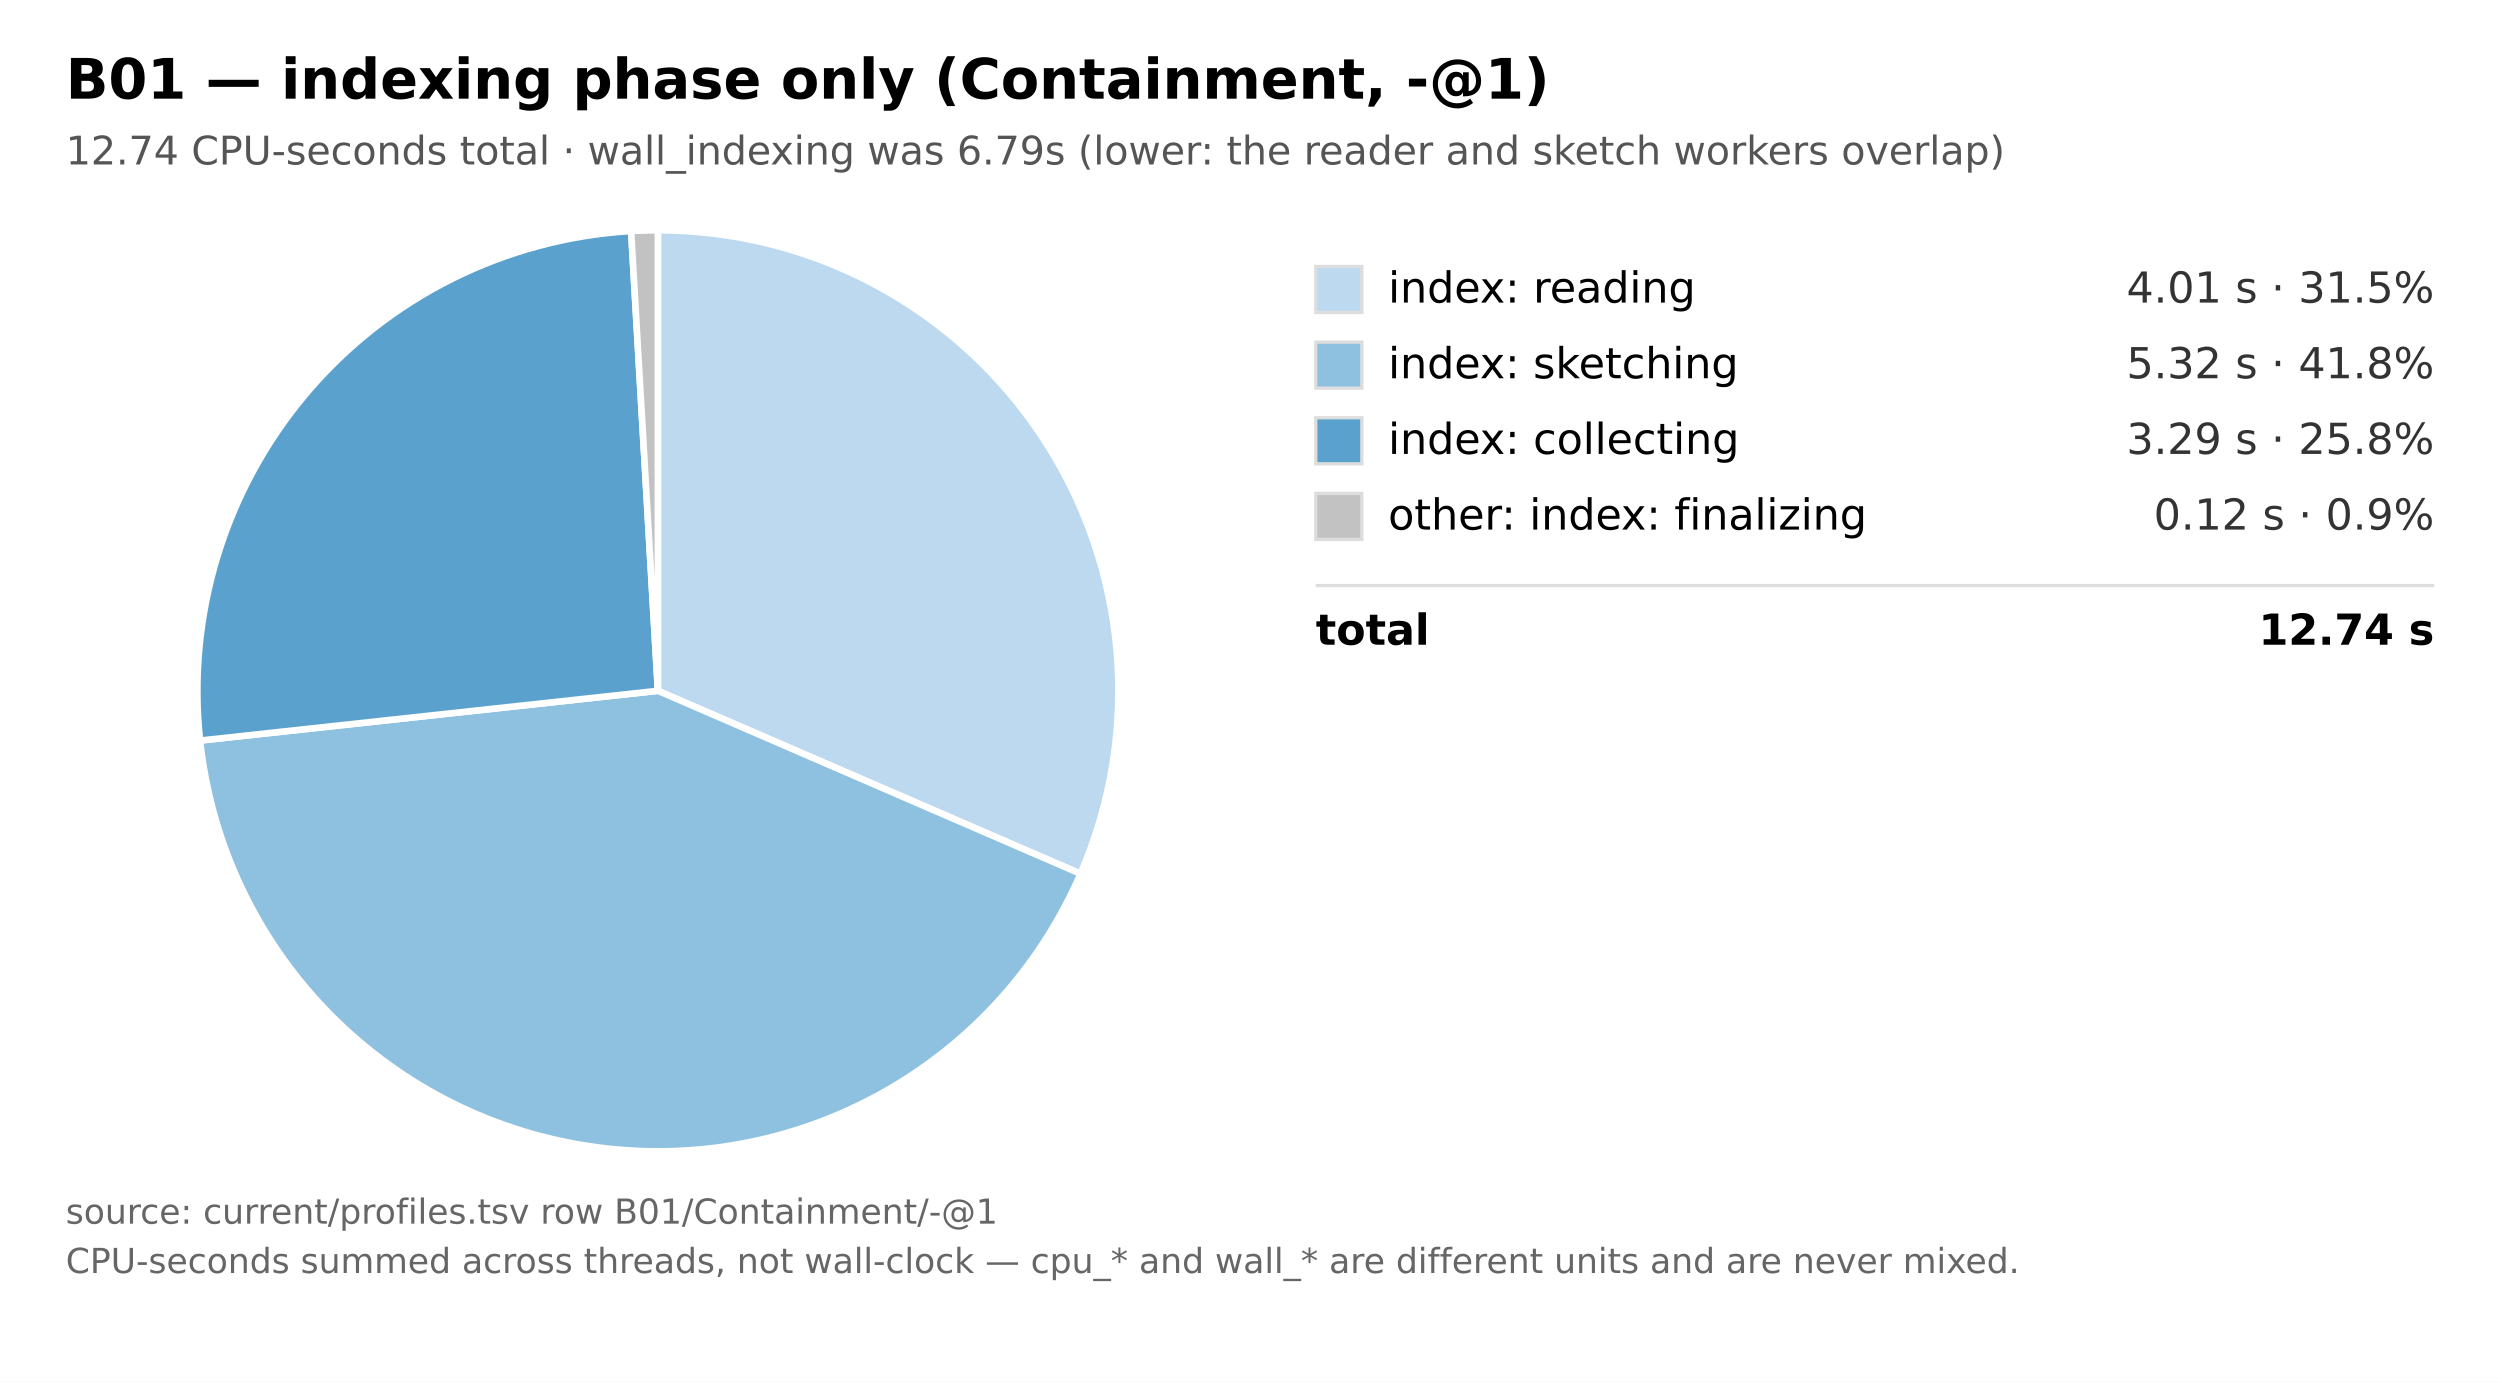
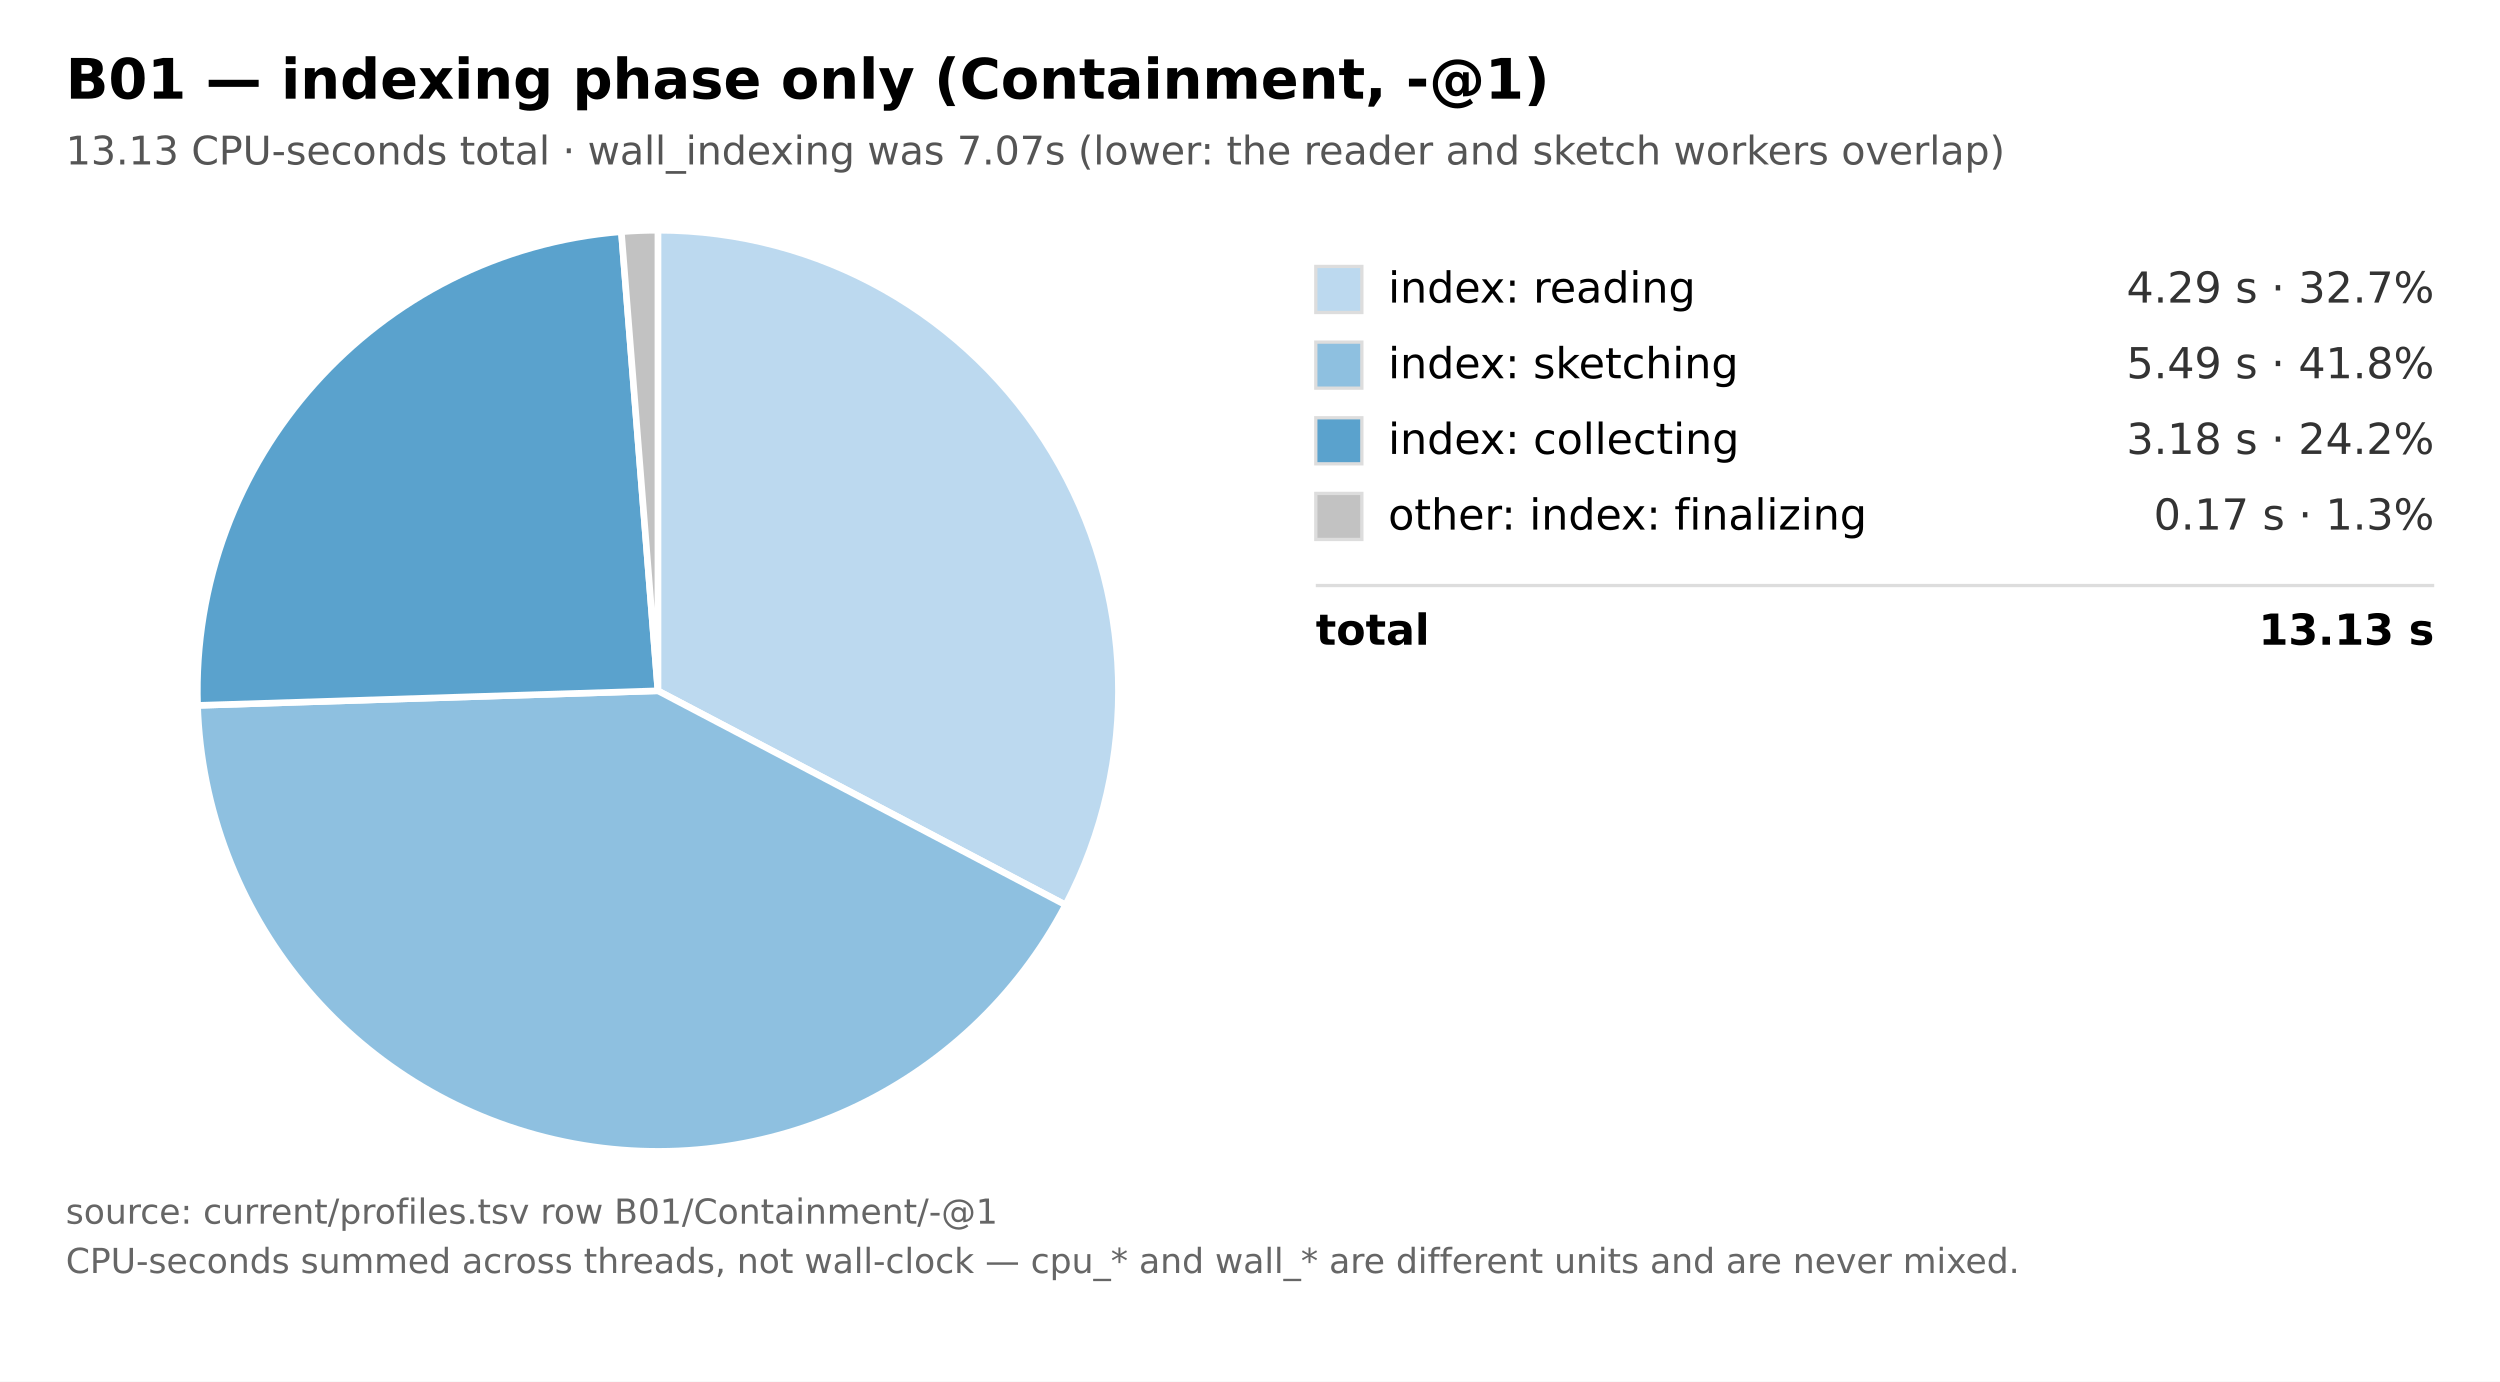
<svg xmlns="http://www.w3.org/2000/svg" width="760" height="420" viewBox="0 0 760 420" font-family="DejaVu Sans, Helvetica, Arial, sans-serif">
  <rect width="760" height="420" fill="#ffffff" />
  <text x="20" y="30" font-size="17" font-weight="bold">B01 — indexing phase only (Containment, -@1)</text>
-   <text x="20" y="50" font-size="12" fill="#555555">12.74 CPU-seconds total · wall_indexing was 6.79s (lower: the reader and sketch workers overlap)</text>
-   <path d="M 200.00,210.00 L 200.00,70.00 A 140.00,140.00 0 0,1 328.47,265.63 Z" fill="#bcd9ef" stroke="#ffffff" stroke-width="2" />
-   <path d="M 200.00,210.00 L 328.47,265.63 A 140.00,140.00 0 0,1 60.82,225.13 Z" fill="#8ec0e0" stroke="#ffffff" stroke-width="2" />
-   <path d="M 200.00,210.00 L 60.82,225.13 A 140.00,140.00 0 0,1 191.86,70.24 Z" fill="#5aa2cd" stroke="#ffffff" stroke-width="2" />
-   <path d="M 200.00,210.00 L 191.86,70.24 A 140.00,140.00 0 0,1 200.00,70.00 Z" fill="#c2c2c2" stroke="#ffffff" stroke-width="2" />
+   <text x="20" y="50" font-size="12" fill="#555555">13.13 CPU-seconds total · wall_indexing was 7.07s (lower: the reader and sketch workers overlap)</text>
+   <path d="M 200.00,210.00 L 200.00,70.00 A 140.00,140.00 0 0,1 323.94,275.11 Z" fill="#bcd9ef" stroke="#ffffff" stroke-width="2" />
+   <path d="M 200.00,210.00 L 323.94,275.11 A 140.00,140.00 0 0,1 60.07,214.44 Z" fill="#8ec0e0" stroke="#ffffff" stroke-width="2" />
+   <path d="M 200.00,210.00 L 60.07,214.44 A 140.00,140.00 0 0,1 188.89,70.44 Z" fill="#5aa2cd" stroke="#ffffff" stroke-width="2" />
+   <path d="M 200.00,210.00 L 188.89,70.44 A 140.00,140.00 0 0,1 200.00,70.00 Z" fill="#c2c2c2" stroke="#ffffff" stroke-width="2" />
  <rect x="400" y="81" width="14" height="14" fill="#bcd9ef" stroke="#dddddd" stroke-width="1" />
  <text x="422" y="92" font-size="13">index: reading</text>
-   <text x="740" y="92" font-size="13" text-anchor="end" fill="#333333">4.01 s · 31.5%</text>
+   <text x="740" y="92" font-size="13" text-anchor="end" fill="#333333">4.29 s · 32.7%</text>
  <rect x="400" y="104" width="14" height="14" fill="#8ec0e0" stroke="#dddddd" stroke-width="1" />
  <text x="422" y="115" font-size="13">index: sketching</text>
-   <text x="740" y="115" font-size="13" text-anchor="end" fill="#333333">5.32 s · 41.8%</text>
+   <text x="740" y="115" font-size="13" text-anchor="end" fill="#333333">5.49 s · 41.8%</text>
  <rect x="400" y="127" width="14" height="14" fill="#5aa2cd" stroke="#dddddd" stroke-width="1" />
  <text x="422" y="138" font-size="13">index: collecting</text>
-   <text x="740" y="138" font-size="13" text-anchor="end" fill="#333333">3.29 s · 25.8%</text>
+   <text x="740" y="138" font-size="13" text-anchor="end" fill="#333333">3.18 s · 24.2%</text>
  <rect x="400" y="150" width="14" height="14" fill="#c2c2c2" stroke="#dddddd" stroke-width="1" />
  <text x="422" y="161" font-size="13">other: index: finalizing</text>
-   <text x="740" y="161" font-size="13" text-anchor="end" fill="#333333">0.12 s · 0.9%</text>
+   <text x="740" y="161" font-size="13" text-anchor="end" fill="#333333">0.17 s · 1.3%</text>
  <line x1="400" y1="178" x2="740" y2="178" stroke="#dddddd" />
  <text x="400" y="196" font-size="13" font-weight="bold">total</text>
-   <text x="740" y="196" font-size="13" text-anchor="end" font-weight="bold">12.74 s</text>
+   <text x="740" y="196" font-size="13" text-anchor="end" font-weight="bold">13.13 s</text>
  <text x="20" y="372" font-size="10.5" fill="#666666">source: current/profiles.tsv row B01/Containment/-@1</text>
  <text x="20" y="387" font-size="10.5" fill="#666666">CPU-seconds summed across threads, not wall-clock — cpu_* and wall_* are different units and are never mixed.</text>
</svg>
